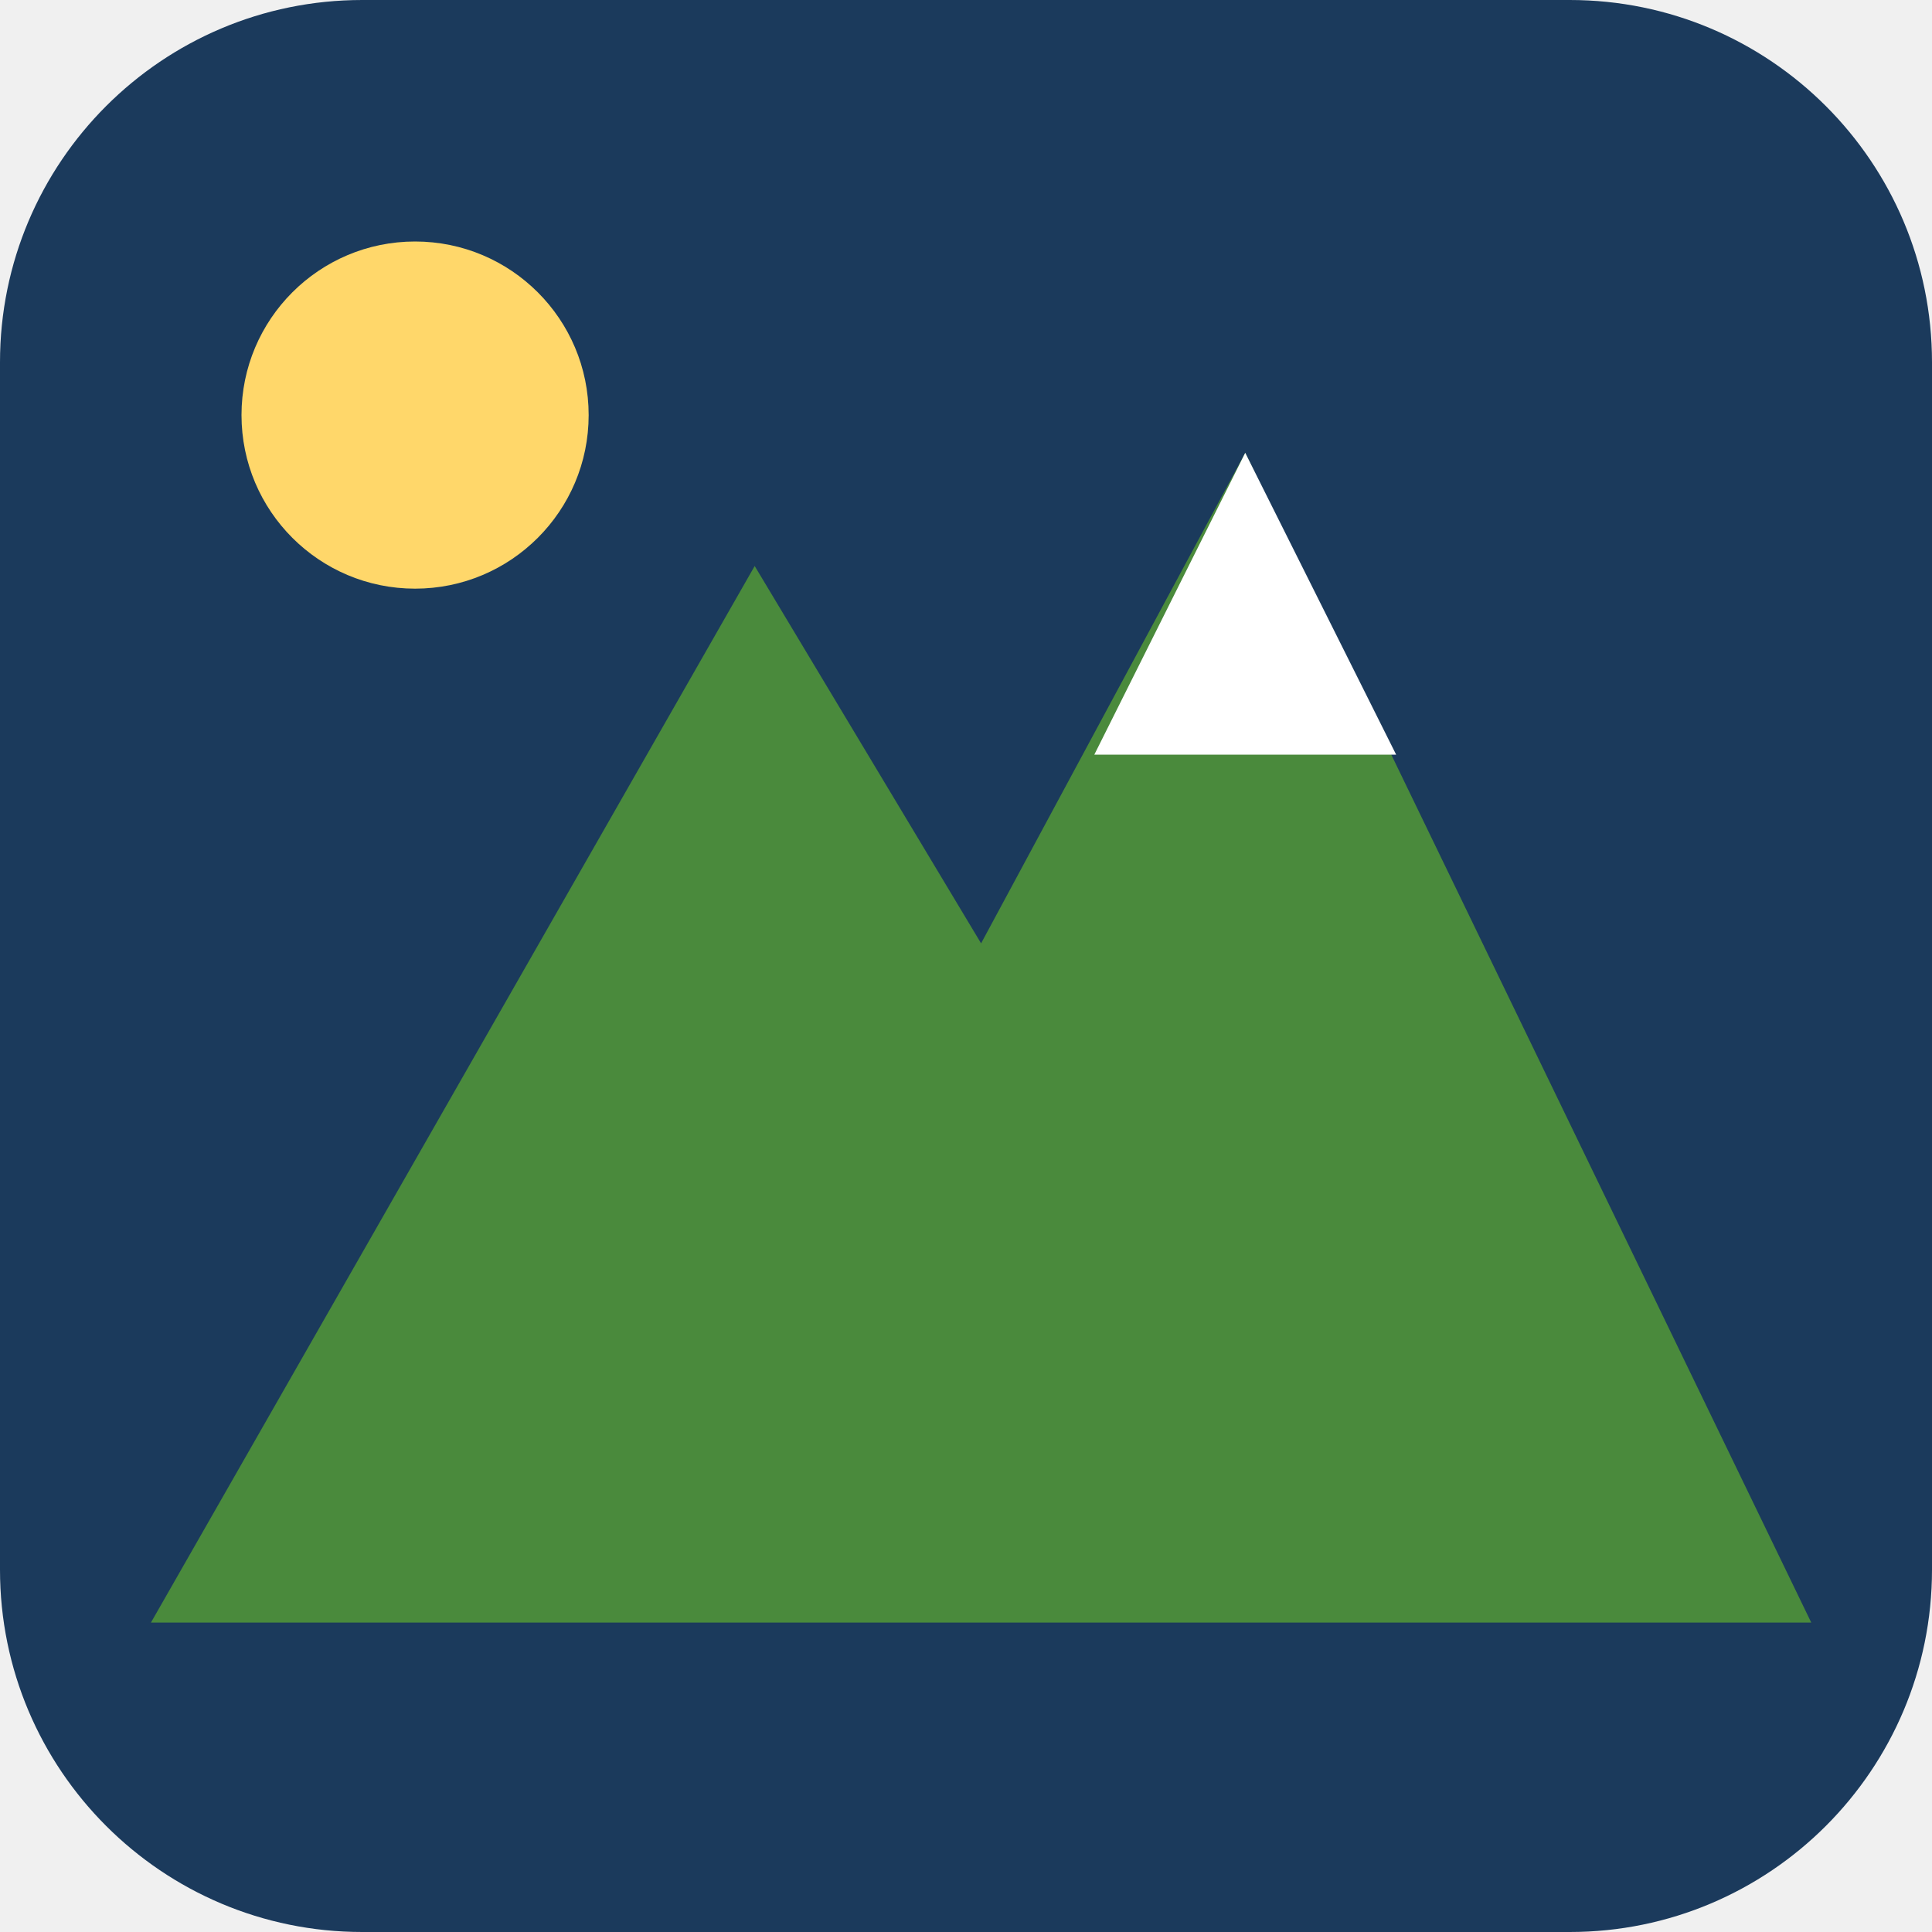
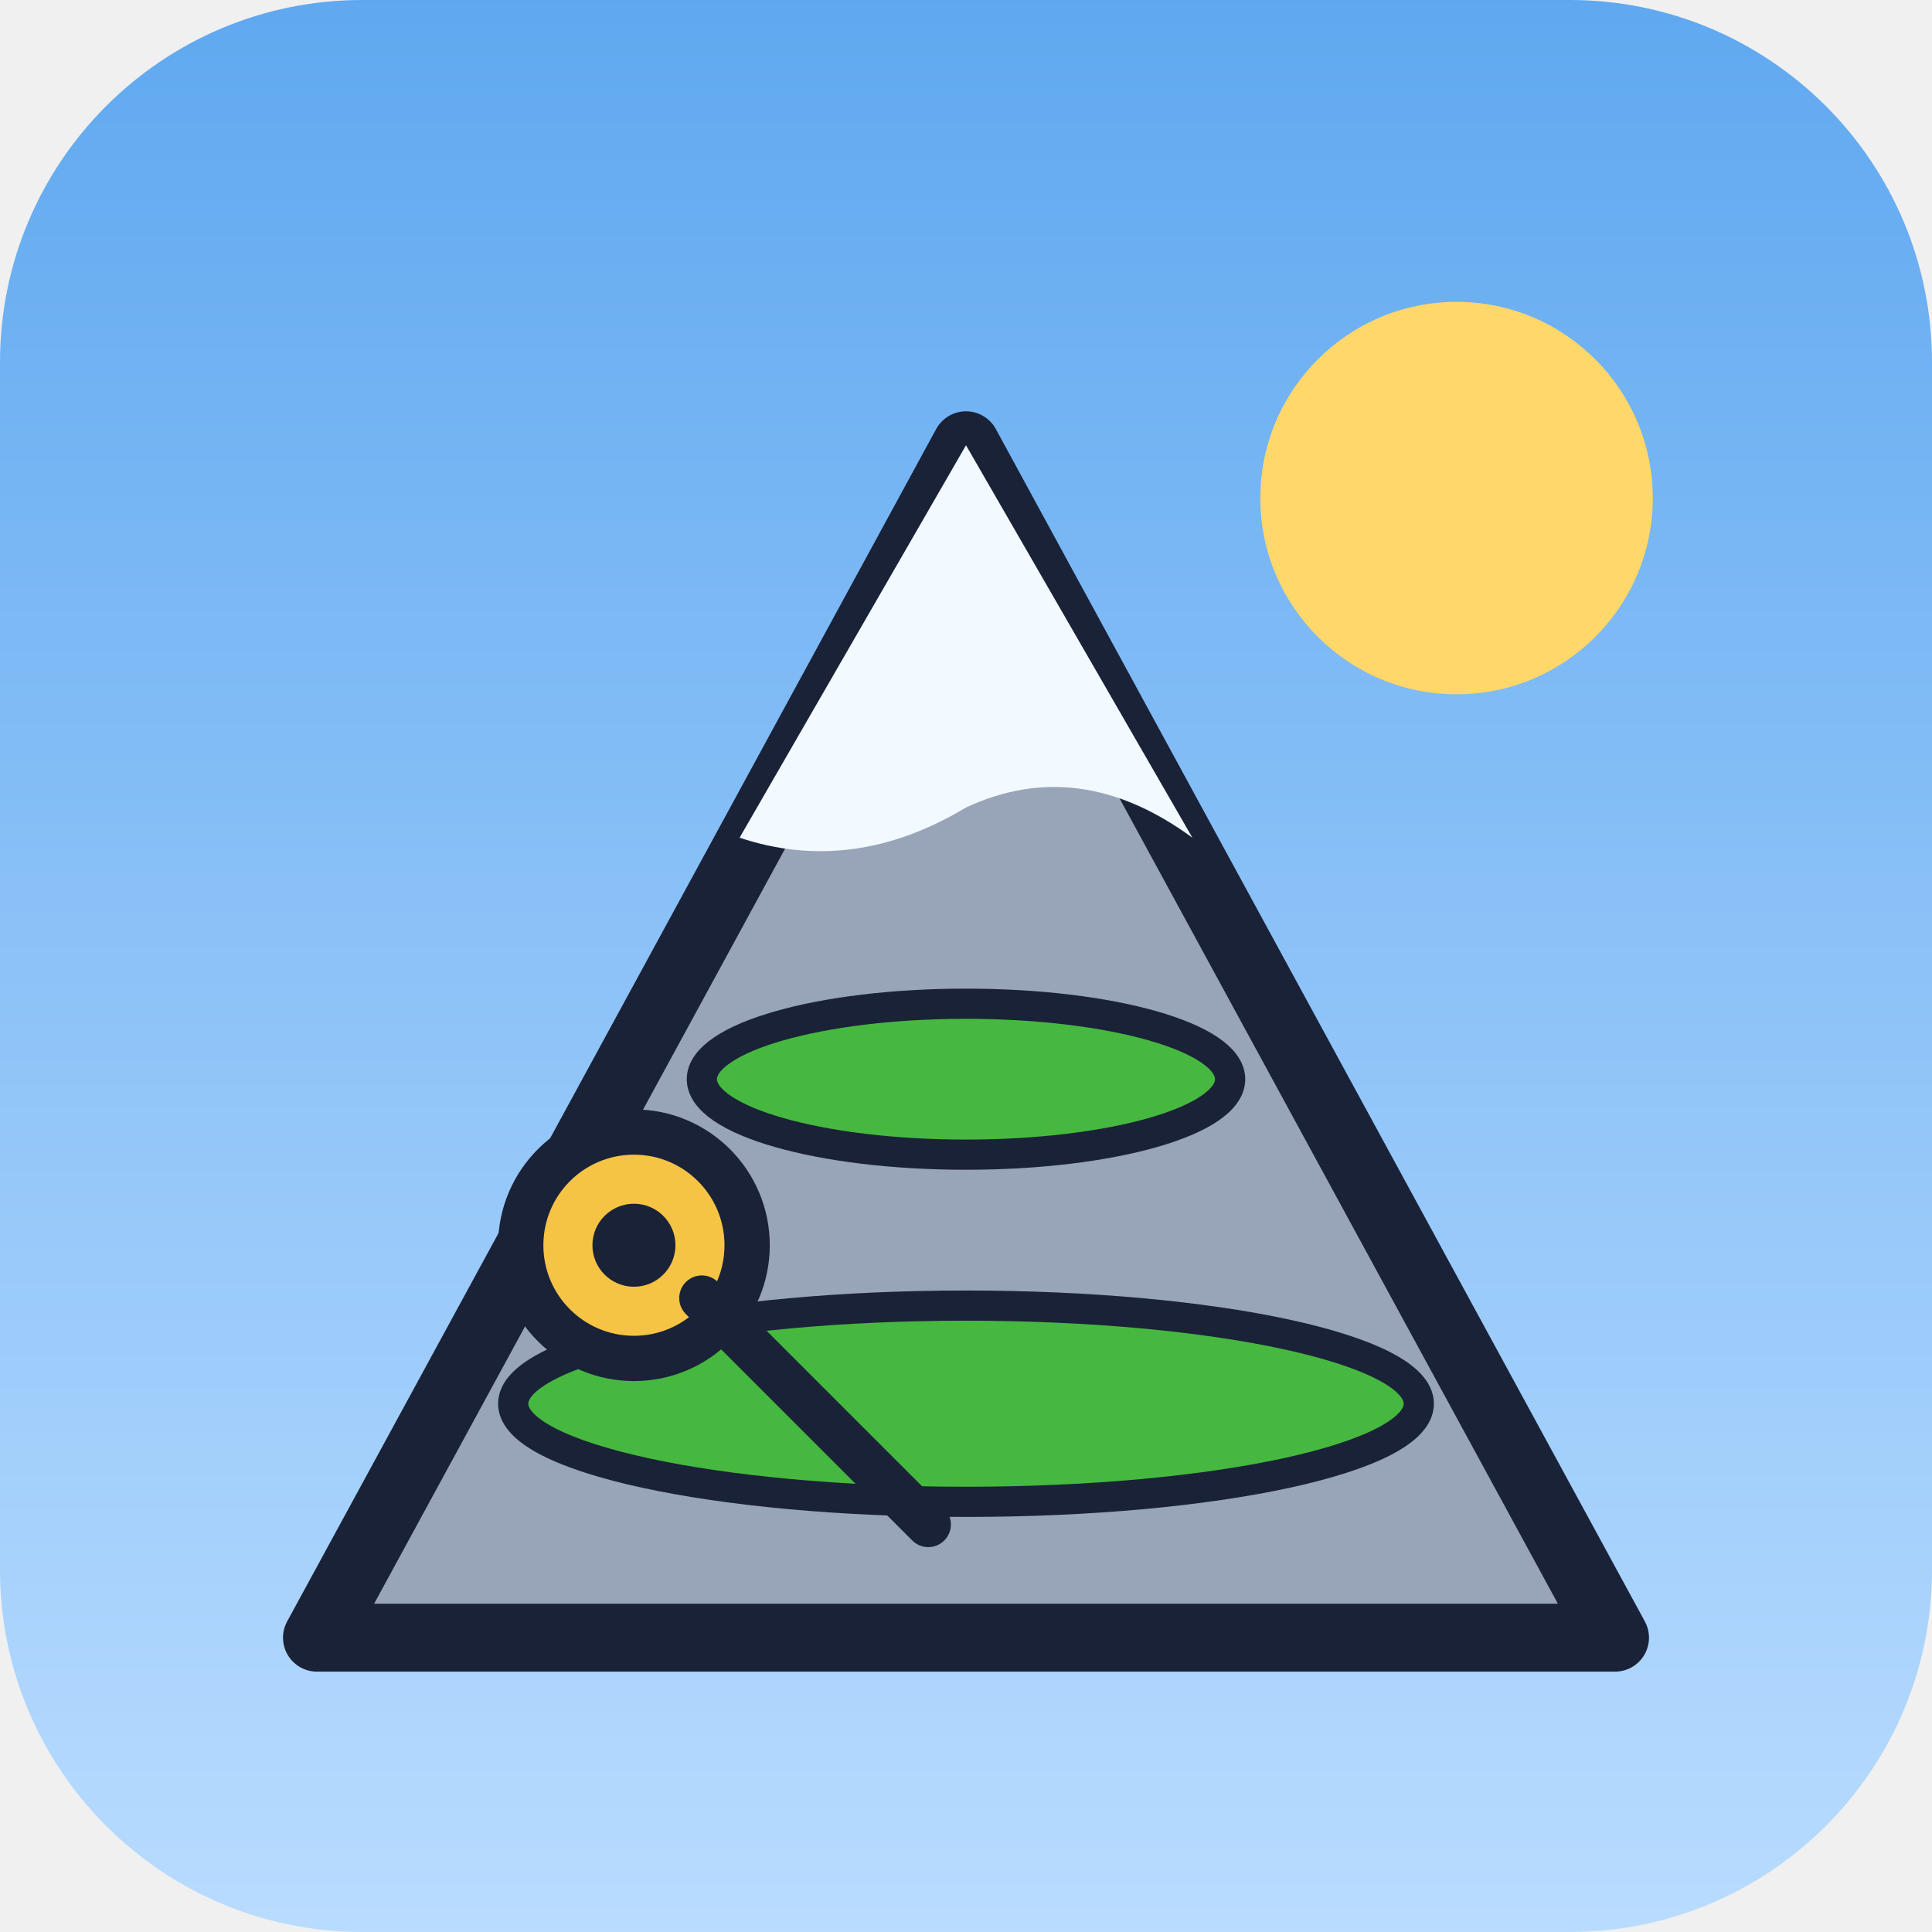
<svg xmlns="http://www.w3.org/2000/svg" viewBox="0 0 512 512">
-   <rect width="512" height="512" rx="96" fill="#1b3a5c" />
-   <path d="M40 430 L200 150 L260 250 L330 120 L480 430 Z" fill="#4a8a3c" />
-   <path d="M330 120 L290 200 L370 200 Z" fill="#fff" />
-   <circle cx="110" cy="110" r="46" fill="#ffd76a" />
+   <defs>
+     <linearGradient id="s" x1="0" y1="0" x2="0" y2="1">
+       <stop offset="0" stop-color="#5fa8f0" />
+       <stop offset="1" stop-color="#b9dcff" />
+     </linearGradient>
+   </defs>
+   <rect width="512" height="512" rx="96" fill="url(#s)" />
+   <circle cx="386" cy="132" r="52" fill="#ffd76a" />
+   <path d="M84 434 L256 118 L428 434 Z" fill="#98a4b8" stroke="#1a2238" stroke-width="18" stroke-linejoin="round" />
+   <path d="M196 222 L256 118 L316 222 Q286 200 256 214 Q226 232 196 222 Z" fill="#f2f9ff" />
+   <ellipse cx="256" cy="286" rx="70" ry="20" fill="#46b83f" stroke="#1a2238" stroke-width="8" />
+   <ellipse cx="256" cy="372" rx="120" ry="26" fill="#46b83f" stroke="#1a2238" stroke-width="8" />
+   <g stroke="#1a2238" stroke-width="12" fill="#f6c445">
+     <circle cx="168" cy="330" r="30" />
+     <path d="M186 344 L246 404" stroke-linecap="round" />
+   </g>
+   <circle cx="168" cy="330" r="11" fill="#1a2238" stroke="none" />
</svg>
